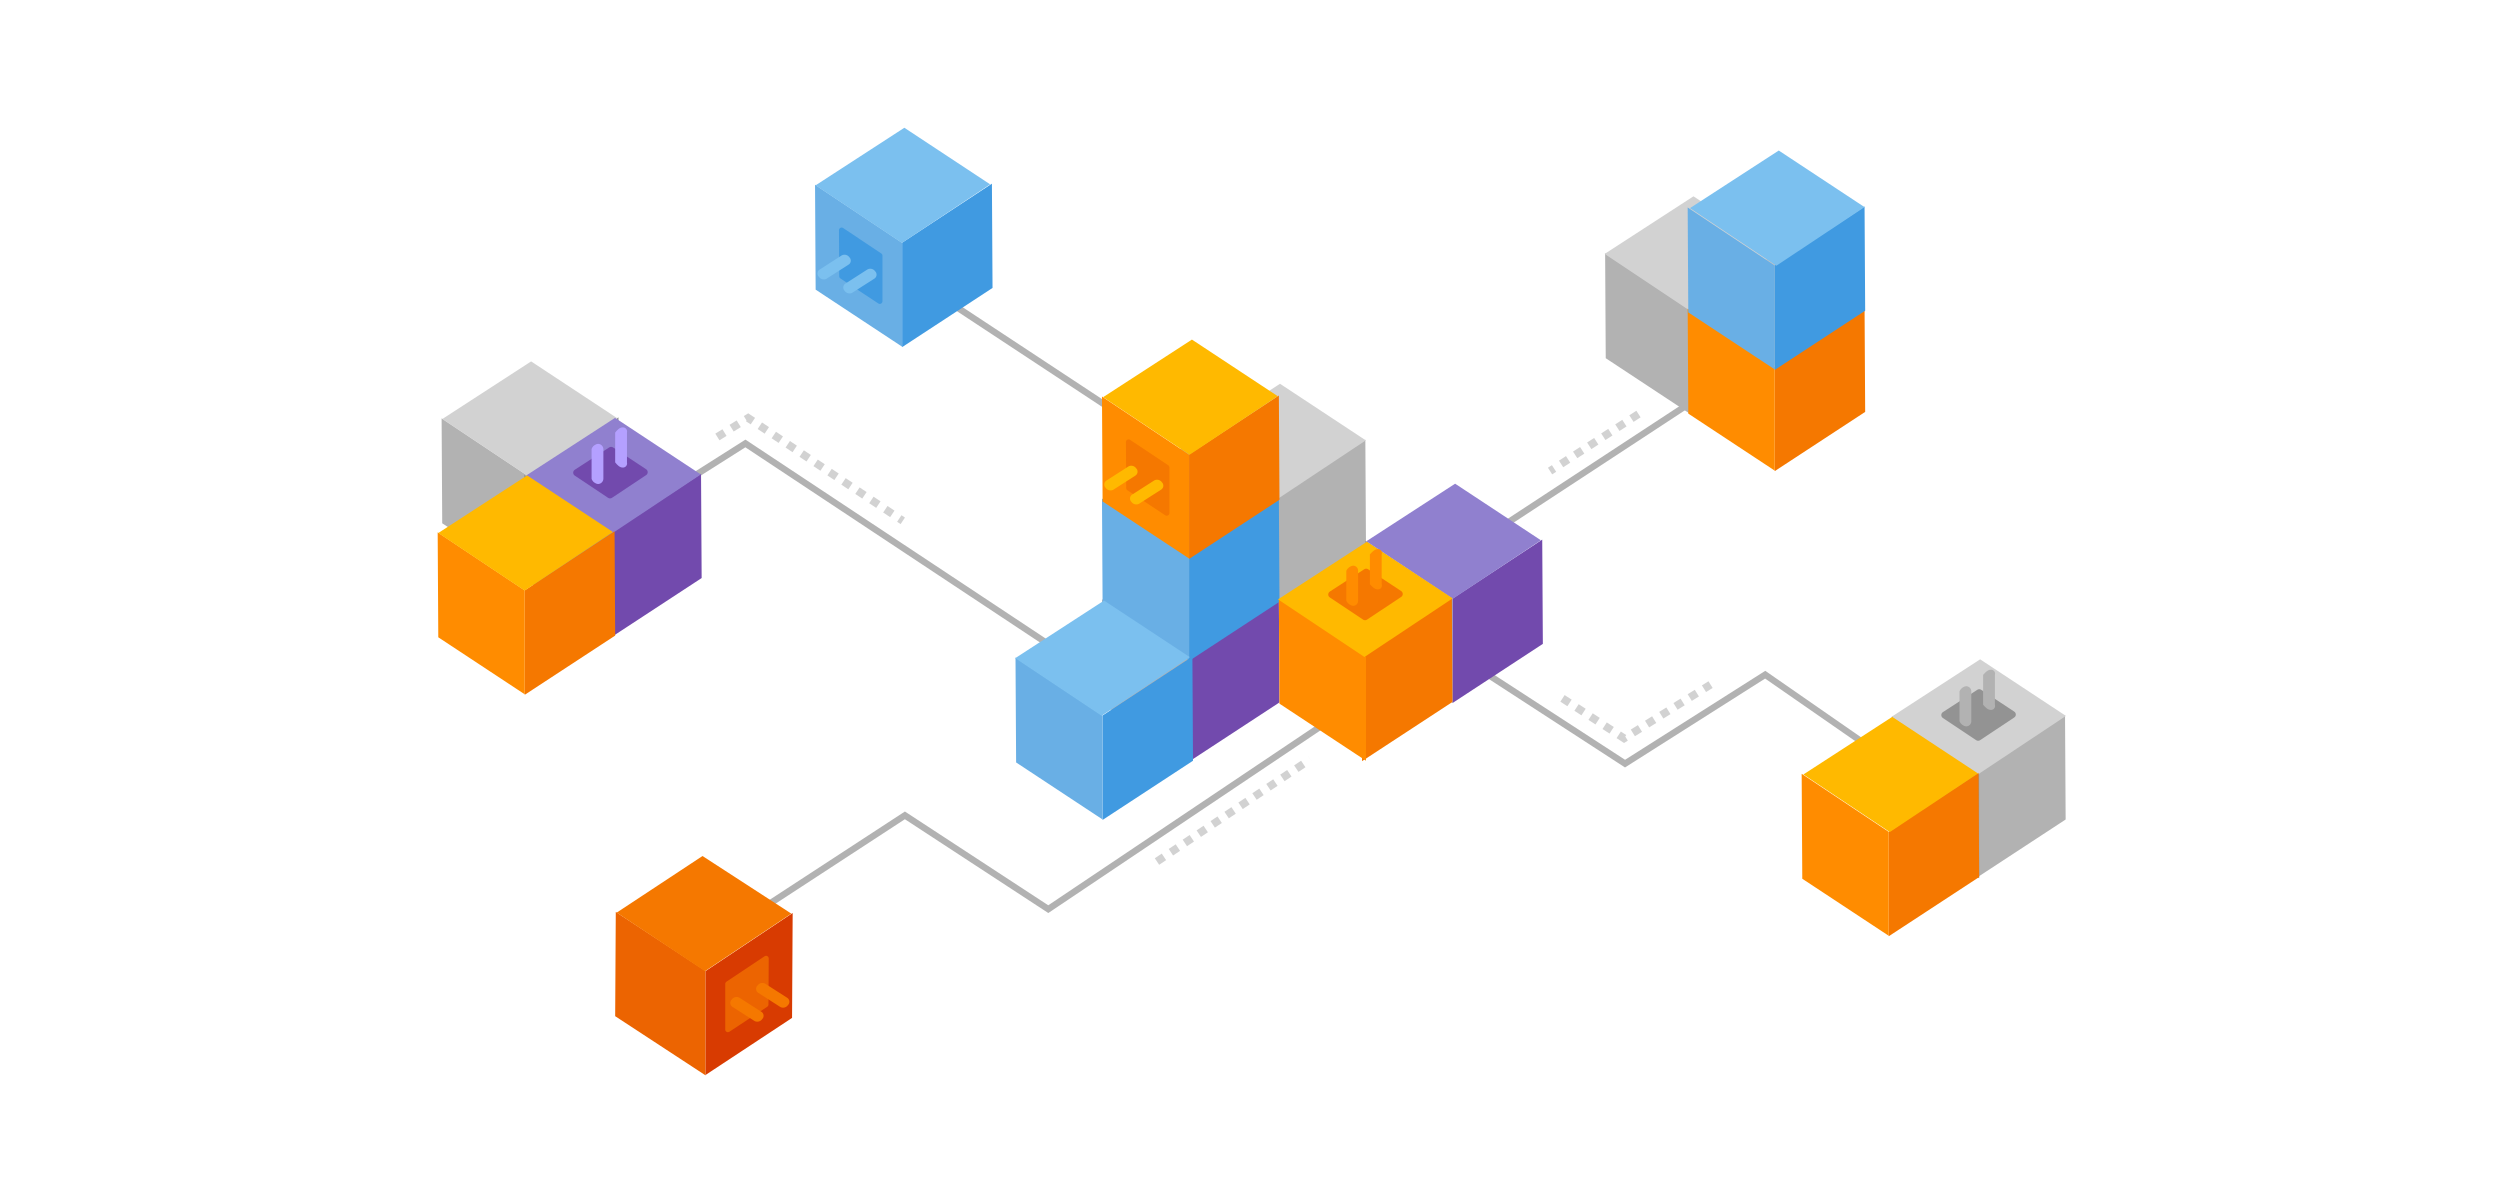
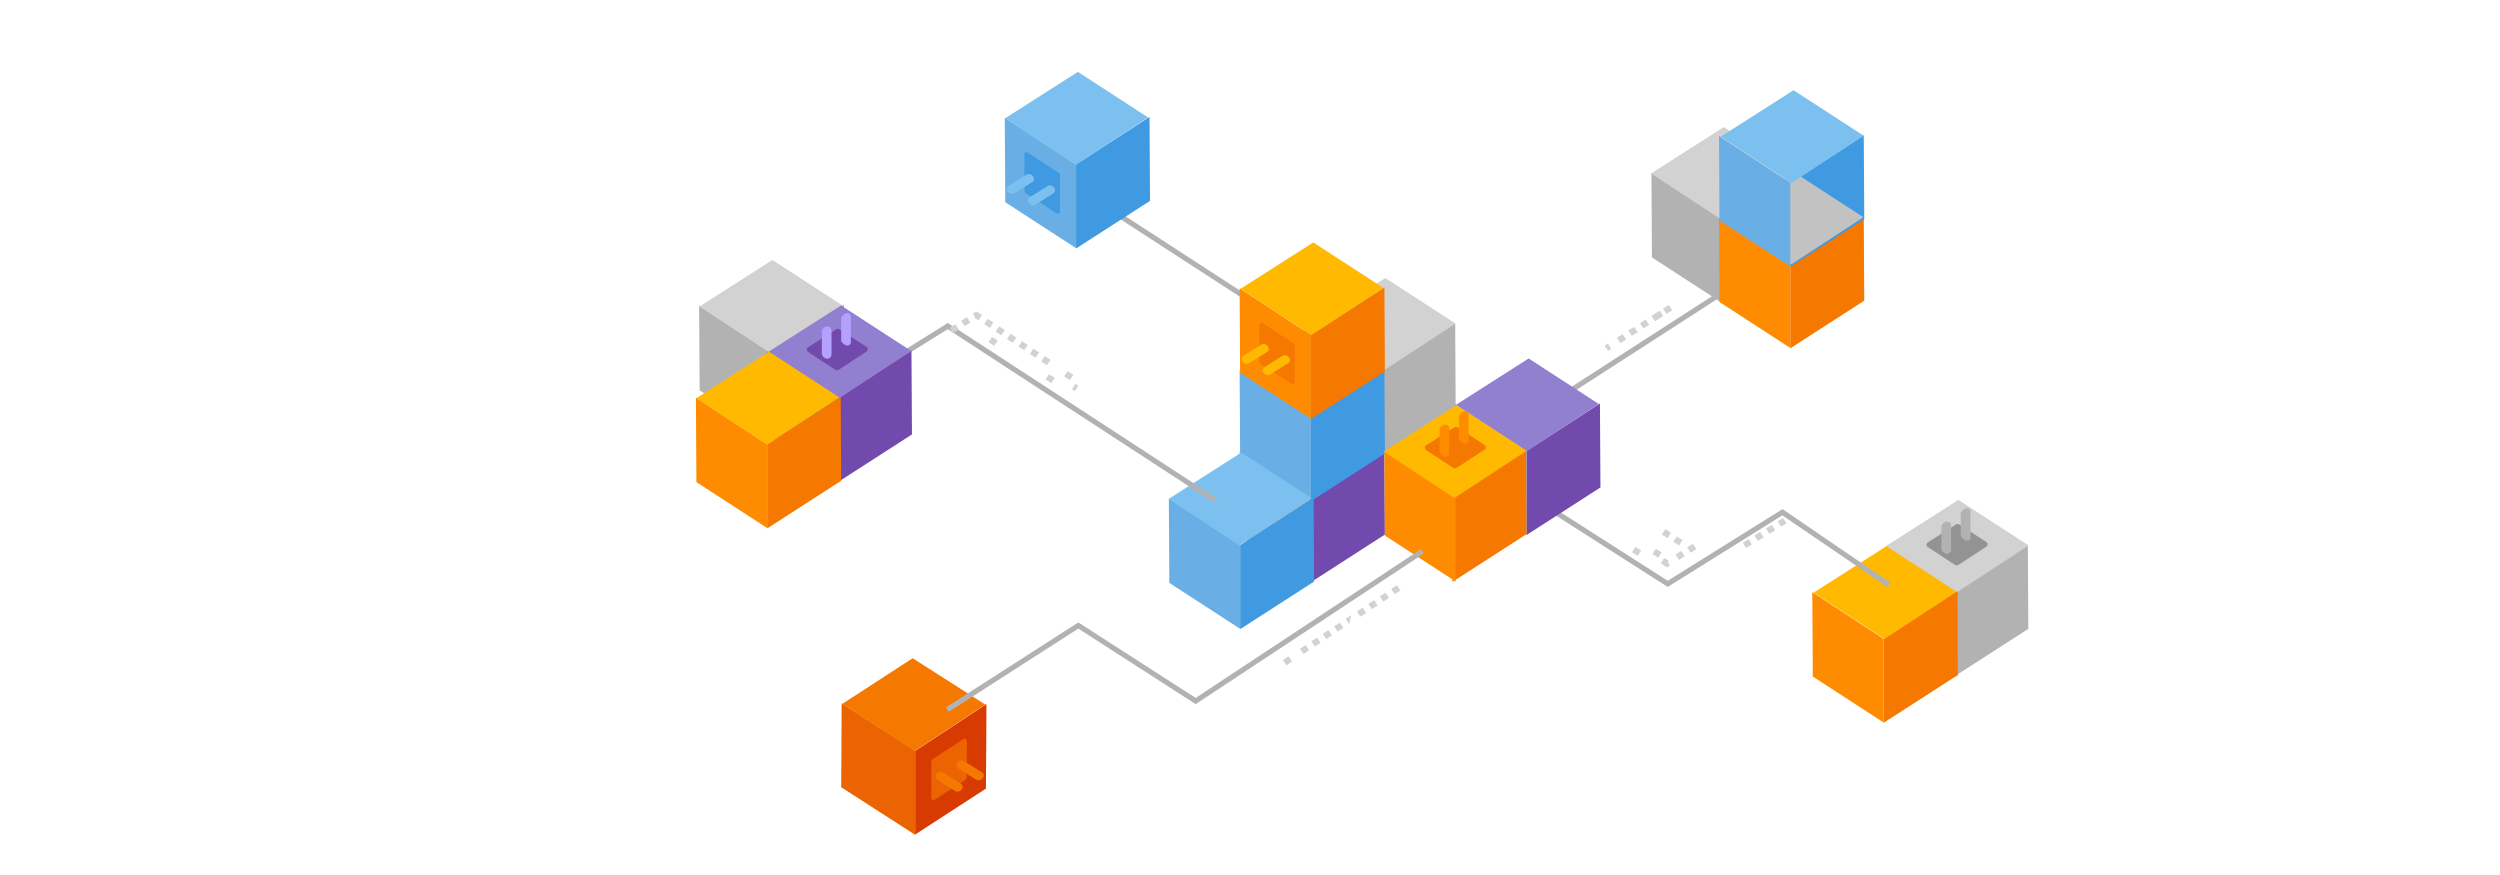
- <svg xmlns="http://www.w3.org/2000/svg" viewBox="0 0 636 300">
-   <polygon points="272.375 168.623 189.618 113.796 166.706 128.319 165.827 126.933 189.638 111.839 273.282 167.254 272.375 168.623" fill="#b2b2b2" />
-   <rect x="267.089" y="61.418" width="1.642" height="65.777" transform="translate(41.73 266.097) rotate(-56.61)" fill="#b2b2b2" />
-   <polygon points="189.949 234.688 189.051 233.313 230.204 206.447 266.674 230.303 336.718 183.3 337.633 184.663 266.686 232.273 230.203 208.41 189.949 234.688" fill="#b2b2b2" />
-   <rect x="365.708" y="120.223" width="72.037" height="1.642" transform="translate(-0.588 240.118) rotate(-33.255)" fill="#b2b2b2" />
-   <polygon points="481.794 195.352 449.044 172.627 413.402 195.241 378.123 172.33 379.018 170.953 413.413 193.29 449.085 170.656 482.731 194.002 481.794 195.352" fill="#b2b2b2" />
-   <polygon points="134.5 121.173 134.5 147.749 157.5 132.69 157.344 106.166 134.5 121.173" fill="#939393" />
-   <polygon points="134.5 121.204 134.5 147.638 112.5 133.125 112.345 106.431 134.5 121.204" fill="#b2b2b2" />
-   <polygon points="134.503 121.25 156.942 106.338 135.118 91.941 112.525 106.595 134.503 121.25" fill="#d2d2d2" />
-   <polygon points="430.5 79.176 430.5 105.751 453.5 90.692 453.344 64.168 430.5 79.176" fill="#737373" />
-   <polygon points="430.5 79.206 430.5 105.64 408.5 91.127 408.345 64.433 430.5 79.206" fill="#b2b2b2" />
-   <polygon points="430.201 79.252 452.64 64.34 430.815 49.943 408.222 64.598 430.201 79.252" fill="#d2d2d2" />
-   <polygon points="451.5 93.27 451.5 119.846 474.5 104.786 474.344 78.262 451.5 93.27" fill="#f57800" />
-   <polygon points="451.5 93.3 451.5 119.735 429.5 105.221 429.345 78.528 451.5 93.3" fill="#ff8c00" />
-   <polygon points="451.797 93.346 474.237 78.435 452.412 64.037 429.819 78.692 451.797 93.346" fill="#c2c2c2" />
-   <polygon points="324.5 126.864 324.5 153.44 347.5 138.38 347.344 111.856 324.5 126.864" fill="#b2b2b2" />
-   <polygon points="325.5 126.894 325.5 153.329 303.5 138.815 303.345 112.122 325.5 126.894" fill="#b2b2b2" />
-   <polygon points="325.016 126.94 347.456 112.029 325.631 97.631 303.038 112.286 325.016 126.94" fill="#d2d2d2" />
-   <polygon points="302.5 167.177 302.5 193.752 325.5 178.693 325.344 152.169 302.5 167.177" fill="#724aad" />
-   <polygon points="302.5 167.207 302.5 193.641 280.5 179.128 280.345 152.435 302.5 167.207" fill="#b2b2b2" />
-   <polygon points="302.611 167.253 325.05 152.342 303.226 137.944 280.632 152.599 302.611 167.253" fill="#c2c2c2" />
-   <polygon points="369.5 152.283 369.5 178.858 392.5 163.799 392.344 137.275 369.5 152.283" fill="#724aad" />
-   <polygon points="369.5 152.313 369.5 178.747 347.5 164.234 347.345 137.54 369.5 152.313" fill="#939393" />
-   <polygon points="369.566 152.359 392.005 137.447 370.18 123.05 347.587 137.705 369.566 152.359" fill="#9080cf" />
-   <polygon points="302.5 141.57 302.5 168.146 325.5 153.086 325.344 126.562 302.5 141.57" fill="#409ae1" />
-   <polygon points="302.5 141.6 302.5 168.035 280.5 153.521 280.345 126.828 302.5 141.6" fill="#69afe5" />
-   <polygon points="302.577 141.646 325.016 126.735 303.191 112.337 280.598 126.992 302.577 141.646" fill="#b2b2b2" />
-   <polygon points="302.5 115.62 302.5 142.196 325.5 127.136 325.344 100.613 302.5 115.62" fill="#f57800" />
-   <polygon points="302.5 115.65 302.5 142.085 280.5 127.572 280.345 100.878 302.5 115.65" fill="#ff8c00" />
-   <path d="M297.5,118.929v11.6a.676.676,0,0,1-1.048.565l-9.648-6.365a.675.675,0,0,1-.3-.561l-.068-11.714a.674.674,0,0,1,1.048-.565l9.719,6.48A.678.678,0,0,1,297.5,118.929Z" fill="#f57800" />
-   <polygon points="302.611 115.697 325.05 100.785 303.226 86.388 280.632 101.042 302.611 115.697" fill="#ffb900" />
-   <polygon points="280.5 182.015 280.5 208.59 303.5 193.531 303.344 167.007 280.5 182.015" fill="#409ae1" />
-   <polygon points="280.5 182.045 280.5 208.479 258.5 193.966 258.345 167.272 280.5 182.045" fill="#69afe5" />
-   <polygon points="280.255 182.091 302.694 167.179 280.87 152.782 258.276 167.437 280.255 182.091" fill="#7bc0ef" />
-   <polygon points="346.5 167.062 346.5 193.638 369.5 178.579 369.344 152.055 346.5 167.062" fill="#f57800" />
-   <polygon points="347.5 167.092 347.5 193.527 325.5 179.014 325.345 152.32 347.5 167.092" fill="#ff8c00" />
-   <polygon points="347.111 167.139 369.551 152.227 347.726 137.83 325.133 152.484 347.111 167.139" fill="#ffb900" />
-   <path d="M347.763,157.638l8.7-5.784a.891.891,0,0,0,0-1.485l-8.426-5.559a.885.885,0,0,0-.968,0l-8.763,5.685a.891.891,0,0,0-.01,1.488l8.486,5.658A.885.885,0,0,0,347.763,157.638Z" fill="#f57800" />
-   <path d="M344.227,154.124a2.182,2.182,0,0,1-1.727-1.319v-7.583a2.184,2.184,0,0,1,1.727-1.319,1.258,1.258,0,0,1,1.273,1.319v7.583A1.257,1.257,0,0,1,344.227,154.124Z" fill="#ff8c00" />
-   <path d="M350.479,149.936c-.726,0-1.314-.591-1.979-1.319v-7.583c.665-.728,1.253-1.319,1.979-1.319a.976.976,0,0,1,1.021,1.319v7.583A.976.976,0,0,1,350.479,149.936Z" fill="#ff8c00" />
-   <path d="M289.042,119.135a1.2,1.2,0,0,1-.094,1.79l-5.761,3.691a1.518,1.518,0,0,1-1.91-.506,1.2,1.2,0,0,1,.094-1.79l5.761-3.691A1.518,1.518,0,0,1,289.042,119.135Z" fill="#ffb900" />
-   <path d="M295.6,122.7a1.2,1.2,0,0,1-.1,1.79l-5.761,3.691a1.517,1.517,0,0,1-1.909-.506,1.2,1.2,0,0,1,.094-1.79l5.761-3.691A1.52,1.52,0,0,1,295.6,122.7Z" fill="#ffb900" />
-   <polygon points="155.5 135.537 155.5 162.112 178.5 147.053 178.344 120.529 155.5 135.537" fill="#724aad" />
-   <polygon points="155.5 135.567 155.5 162.001 133.5 147.488 133.345 120.794 155.5 135.567" fill="#939393" />
-   <polygon points="155.849 135.613 178.289 120.702 156.464 106.304 133.871 120.959 155.849 135.613" fill="#9080cf" />
-   <path d="M155.679,126.649l8.7-5.784a.891.891,0,0,0,0-1.485l-8.426-5.559a.883.883,0,0,0-.968,0l-8.764,5.684a.891.891,0,0,0-.009,1.488l8.486,5.658A.885.885,0,0,0,155.679,126.649Z" fill="#724aad" />
-   <path d="M152.143,123.135a1.961,1.961,0,0,1-1.643-1.318v-7.584a1.961,1.961,0,0,1,1.643-1.318,1.383,1.383,0,0,1,1.357,1.318v7.584A1.383,1.383,0,0,1,152.143,123.135Z" fill="#b4a0ff" />
-   <path d="M158.4,118.947c-.726,0-1.314-.59-1.9-1.319v-7.583c.581-.728,1.169-1.319,1.9-1.319a1.055,1.055,0,0,1,1.1,1.319v7.583A1.055,1.055,0,0,1,158.4,118.947Z" fill="#b4a0ff" />
-   <polygon points="451.5 67.526 451.5 94.101 474.5 79.042 474.344 52.518 451.5 67.526" fill="#409ae1" />
-   <polygon points="451.5 67.556 451.5 93.991 429.5 79.477 429.345 52.784 451.5 67.556" fill="#69afe5" />
-   <polygon points="451.9 67.602 474.339 52.691 452.514 38.293 429.921 52.948 451.9 67.602" fill="#7bc0ef" />
-   <polygon points="133.5 150.174 133.5 176.75 156.5 161.69 156.344 135.167 133.5 150.174" fill="#f57800" />
-   <polygon points="133.5 150.204 133.5 176.639 111.5 162.126 111.345 135.432 133.5 150.204" fill="#ff8c00" />
-   <polygon points="133.478 150.251 155.918 135.339 134.093 120.942 111.5 135.596 133.478 150.251" fill="#ffb900" />
-   <polygon points="502.5 196.966 502.5 223.541 525.5 208.482 525.344 181.958 502.5 196.966" fill="#b2b2b2" />
-   <polygon points="503.5 196.996 503.5 223.431 481.5 208.917 481.345 182.224 503.5 196.996" fill="#939393" />
-   <polygon points="503.131 197.042 525.571 182.131 503.746 167.733 481.153 182.388 503.131 197.042" fill="#d2d2d2" />
-   <polygon points="480.5 211.603 480.5 238.179 503.5 223.119 503.344 196.596 480.5 211.603" fill="#f57800" />
-   <polygon points="480.5 211.633 480.5 238.068 458.5 223.555 458.345 196.861 480.5 211.633" fill="#ff8c00" />
-   <polygon points="480.76 211.68 503.199 196.768 481.375 182.371 458.782 197.025 480.76 211.68" fill="#ffb900" />
-   <polygon points="229.5 61.733 229.5 88.308 252.5 73.249 252.344 46.725 229.5 61.733" fill="#409ae1" />
-   <polygon points="229.5 61.763 229.5 88.197 207.5 73.684 207.345 46.99 229.5 61.763" fill="#69afe5" />
-   <path d="M224.5,65.042v11.6a.676.676,0,0,1-1.048.564L213.8,70.838a.676.676,0,0,1-.3-.562l-.068-11.713A.674.674,0,0,1,214.48,58l9.718,6.479A.679.679,0,0,1,224.5,65.042Z" fill="#409ae1" />
-   <polygon points="229.452 61.809 251.892 46.897 230.067 32.5 207.474 47.155 229.452 61.809" fill="#7bc0ef" />
-   <path d="M216.088,65.453a1.2,1.2,0,0,1-.094,1.79l-5.761,3.691a1.518,1.518,0,0,1-1.91-.506,1.2,1.2,0,0,1,.095-1.79l5.761-3.691A1.517,1.517,0,0,1,216.088,65.453Z" fill="#7bc0ef" />
-   <path d="M222.646,69.018a1.2,1.2,0,0,1-.094,1.79L216.791,74.5a1.518,1.518,0,0,1-1.91-.506,1.2,1.2,0,0,1,.094-1.79l5.761-3.691A1.519,1.519,0,0,1,222.646,69.018Z" fill="#7bc0ef" />
-   <polygon points="179.5 247.002 179.5 273.578 156.5 258.518 156.656 231.995 179.5 247.002" fill="#ec6401" />
-   <polygon points="179.5 247.032 179.5 273.467 201.5 258.954 201.655 232.26 179.5 247.032" fill="#d83b01" />
-   <path d="M184.5,250.311v11.6a.675.675,0,0,0,1.048.564l9.648-6.364a.675.675,0,0,0,.3-.561l.068-11.714a.674.674,0,0,0-1.048-.565l-9.718,6.48A.677.677,0,0,0,184.5,250.311Z" fill="#ec6401" />
-   <polygon points="179.332 247.079 156.892 232.167 178.717 217.769 201.31 232.424 179.332 247.079" fill="#f57800" />
-   <path d="M192.7,250.722a1.2,1.2,0,0,0,.094,1.79l5.761,3.692a1.521,1.521,0,0,0,1.91-.506,1.2,1.2,0,0,0-.095-1.79l-5.761-3.692A1.519,1.519,0,0,0,192.7,250.722Z" fill="#f57800" />
-   <path d="M186.138,254.288a1.2,1.2,0,0,0,.094,1.789l5.761,3.692a1.519,1.519,0,0,0,1.91-.506,1.2,1.2,0,0,0-.094-1.79l-5.761-3.691A1.518,1.518,0,0,0,186.138,254.288Z" fill="#f57800" />
-   <path d="M229.113,133.333l-.888-.591,1.107-1.666.888.591Zm-2.662-1.77-1.773-1.18,1.107-1.666,1.774,1.179ZM222.9,129.2l-1.774-1.181,1.109-1.664,1.773,1.181Zm-3.547-2.359-1.773-1.18L218.691,124l1.774,1.18Zm-3.546-2.36-1.774-1.179,1.108-1.666,1.773,1.179Zm-3.547-2.359-1.774-1.18,1.108-1.666,1.773,1.18Zm-3.548-2.359-1.773-1.18,1.109-1.666,1.773,1.18ZM205.17,117.4l-1.773-1.179,1.107-1.666,1.774,1.179Zm-3.546-2.359-1.774-1.18,1.108-1.666,1.773,1.18Zm-3.547-2.359-1.774-1.18,1.108-1.666,1.773,1.18Zm-15.052-.668-1.05-1.7,1.813-1.117,1.049,1.7Zm11.5-1.692-1.774-1.18,1.108-1.666,1.773,1.18Zm-7.88-.545-1.049-1.7,1.812-1.119,1.05,1.7Zm4.332-1.815-.669-.445-.038.023-.05-.082-.446-.3.137-.2-.69-1.12,1.128-.695,1.737,1.156Z" fill="#d2d2d2" />
-   <path d="M294.888,220l-1.109-1.664,1.772-1.182,1.11,1.664Zm3.545-2.363-1.11-1.664,1.773-1.182,1.109,1.664Zm3.544-2.363-1.109-1.664,1.772-1.181,1.11,1.664Zm3.545-2.363-1.109-1.664,1.772-1.182,1.109,1.665Zm3.544-2.363-1.109-1.664,1.772-1.182,1.109,1.664Zm3.545-2.363-1.11-1.664,1.773-1.182L314.383,207Zm3.544-2.363-1.109-1.664,1.772-1.181,1.11,1.664Zm3.545-2.363-1.11-1.664,1.773-1.182,1.109,1.664Zm3.545-2.363-1.11-1.664,1.772-1.182,1.11,1.664Zm3.544-2.364-1.109-1.664,1.772-1.18,1.109,1.664Zm3.544-2.362-1.109-1.664L331,193.523l1.109,1.665Zm3.555-2.37-1.119-1.657.01-.007Z" fill="#d2d2d2" />
-   <path d="M413.155,189.018l-1.9-1.237,1.089-1.677,1.372.89-.247.381.65,1.047Zm2.768-1.72-1.055-1.7,1.809-1.124,1.056,1.7Zm-6.46-.676-1.787-1.159,1.089-1.678,1.787,1.159Zm10.079-1.572-1.056-1.7,1.81-1.124,1.056,1.7ZM405.89,184.3l-1.787-1.159,1.088-1.678,1.787,1.159Zm17.27-1.5-1.055-1.7,1.81-1.124,1.055,1.7Zm-20.844-.818-1.787-1.159,1.089-1.678,1.787,1.16Zm24.463-1.429-1.055-1.7,1.809-1.124,1.056,1.7Zm-28.037-.89-1.786-1.159,1.088-1.678,1.787,1.159Zm31.656-1.358-1.056-1.7,1.81-1.124,1.056,1.7Zm3.619-2.248-1.056-1.7,1.678-1.042,1.055,1.7Z" fill="#d2d2d2" />
-   <path d="M394.875,120.674l-1.083-1.682,1.015-.654,1.084,1.682Zm2.806-1.808-1.084-1.681,1.79-1.155,1.084,1.682Zm3.581-2.307-1.084-1.682,1.79-1.154,1.084,1.681Zm3.581-2.308-1.084-1.682,1.79-1.154,1.084,1.682Zm3.58-2.308-1.084-1.681,1.791-1.155,1.084,1.682ZM412,109.636l-1.084-1.682,1.79-1.154,1.084,1.681Zm3.581-2.308-1.084-1.682,1.791-1.154,1.083,1.682Z" fill="#d2d2d2" />
-   <path d="M503.729,188.305l8.7-5.784a.891.891,0,0,0,0-1.485L504,175.477a.885.885,0,0,0-.968,0l-8.763,5.685a.891.891,0,0,0-.01,1.488l8.486,5.658A.885.885,0,0,0,503.729,188.305Z" fill="#939393" />
-   <path d="M500.193,184.791a2.089,2.089,0,0,1-1.693-1.319v-7.583a2.09,2.09,0,0,1,1.693-1.318,1.305,1.305,0,0,1,1.307,1.318v7.583A1.306,1.306,0,0,1,500.193,184.791Z" fill="#b2b2b2" />
-   <path d="M506.445,180.6c-.726,0-1.314-.591-1.945-1.319V171.7c.631-.728,1.219-1.319,1.945-1.319A1.006,1.006,0,0,1,507.5,171.7v7.583A1.006,1.006,0,0,1,506.445,180.6Z" fill="#b2b2b2" />
+ <svg xmlns="http://www.w3.org/2000/svg" width="400" height="140">
+   <g>
+     <rect fill="none" id="canvas_background" height="142" width="402" y="-1" x="-1" />
+   </g>
+   <g>
+     <g stroke="null" id="svg_83">
+       <polygon stroke="null" id="svg_12" fill="#f57800" points="286.442,42.273 286.442,55.731 298.282,48.104 298.202,34.673 286.442,42.273 " />
+       <polygon stroke="null" id="svg_48" fill="#409ae1" points="286.442,29.237 286.442,42.694 298.282,35.068 298.202,21.637 286.442,29.237 " />
+       <polygon stroke="null" id="svg_66" fill="#ec6401" points="146.428,120.12 146.428,133.578 134.589,125.952 134.669,112.521 146.428,120.12 " />
+       <polygon stroke="null" id="svg_67" fill="#d83b01" points="146.428,120.136 146.428,133.522 157.753,126.173 157.833,112.655 146.428,120.136 " />
+       <path stroke="null" id="svg_68" fill="#ec6401" d="m149.002,121.796l0,5.874a0.347,0.342 0 0 0 0.539,0.286l4.966,-3.223a0.347,0.342 0 0 0 0.154,-0.284l0.035,-5.932a0.347,0.341 0 0 0 -0.539,-0.286l-5.002,3.281a0.348,0.343 0 0 0 -0.153,0.284z" />
+       <polygon stroke="null" id="svg_69" fill="#f57800" points="146.342,120.159 134.791,112.608 146.025,105.317 157.655,112.738 146.342,120.159 " />
+       <path stroke="null" id="svg_70" fill="#f57800" d="m153.223,122.004a0.618,0.608 0 0 0 0.048,0.906l2.966,1.87a0.783,0.77 0 0 0 0.983,-0.256a0.618,0.608 0 0 0 -0.049,-0.906l-2.966,-1.87a0.782,0.769 0 0 0 -0.983,0.256z" />
+       <path stroke="null" id="svg_71" fill="#f57800" d="m149.845,123.81a0.618,0.608 0 0 0 0.048,0.906l2.966,1.87a0.782,0.769 0 0 0 0.983,-0.256a0.618,0.608 0 0 0 -0.048,-0.906l-2.966,-1.869a0.781,0.769 0 0 0 -0.983,0.256z" />
+       <polygon stroke="null" id="svg_54" fill="#b2b2b2" points="312.695,94.783 312.695,108.24 324.534,100.614 324.454,87.183 312.695,94.783 " />
+       <polygon stroke="null" id="svg_55" fill="#939393" points="313.21,94.798 313.21,108.184 301.885,100.835 301.805,87.318 313.21,94.798 " />
+       <polygon stroke="null" id="svg_56" fill="#d2d2d2" points="313.02,94.821 324.571,87.271 313.336,79.98 301.706,87.401 313.02,94.821 " />
+       <polygon stroke="null" id="svg_57" fill="#f57800" points="301.37,102.195 301.37,115.653 313.21,108.026 313.129,94.596 301.37,102.195 " />
+       <polygon stroke="null" id="svg_58" fill="#ff8c00" points="301.37,102.21 301.37,115.596 290.046,108.247 289.966,94.73 301.37,102.21 " />
+       <polygon stroke="null" id="svg_59" fill="#ffb900" points="301.504,102.234 313.055,94.683 301.821,87.392 290.191,94.813 301.504,102.234 " />
+       <path stroke="null" id="svg_76" fill="#939393" d="m313.328,90.397l4.478,-2.929a0.459,0.451 0 0 0 0,-0.752l-4.339,-2.815a0.456,0.448 0 0 0 -0.498,0l-4.511,2.879a0.459,0.451 0 0 0 -0.005,0.753l4.368,2.865a0.456,0.448 0 0 0 0.507,-0.002z" />
+       <path stroke="null" id="svg_77" fill="#b2b2b2" d="m311.507,88.618a1.075,1.058 0 0 1 -0.871,-0.668l0,-3.84a1.076,1.058 0 0 1 0.871,-0.667a0.672,0.661 0 0 1 0.673,0.667l0,3.84a0.672,0.661 0 0 1 -0.673,0.668z" />
+       <path stroke="null" id="svg_78" fill="#b2b2b2" d="m314.726,86.495c-0.374,0 -0.676,-0.299 -1.001,-0.668l0,-3.839c0.325,-0.369 0.627,-0.668 1.001,-0.668a0.518,0.509 0 0 1 0.543,0.668l0,3.84a0.518,0.509 0 0 1 -0.543,0.667z" />
+       <rect stroke="null" id="svg_2" fill="#b2b2b2" transform="matrix(0.2832891,-0.4228021,0.4297937,0.2786808,-50.67831,73.27716) " height="65.777" width="1.642" y="327.515" x="308.819" />
+       <rect stroke="null" id="svg_4" fill="#b2b2b2" transform="matrix(0.43046,-0.2776838,0.2822757,0.4234576,-13.79972,14.79134) " height="1.642" width="72.037" y="360.341" x="365.12" />
+       <polygon stroke="null" id="svg_5" fill="#b2b2b2" points="302.036,93.966 285.178,82.458 266.831,93.909 248.671,82.308 249.132,81.61 266.837,92.921 285.199,81.46 302.519,93.282 302.036,93.966 " />
+       <polygon stroke="null" id="svg_9" fill="#737373" points="275.632,35.136 275.632,48.593 287.472,40.967 287.392,27.536 275.632,35.136 " />
+       <polygon stroke="null" id="svg_10" fill="#b2b2b2" points="275.632,35.151 275.632,48.537 264.308,41.188 264.228,27.67 275.632,35.151 " />
+       <polygon stroke="null" id="svg_11" fill="#d2d2d2" points="275.479,35.174 287.029,27.623 275.795,20.333 264.165,27.754 275.479,35.174 " />
+       <polygon stroke="null" id="svg_13" fill="#ff8c00" points="286.442,42.288 286.442,55.674 275.118,48.325 275.038,34.808 286.442,42.288 " />
+       <polygon stroke="null" id="svg_14" fill="#c2c2c2" points="286.595,42.311 298.146,34.761 286.912,27.47 275.282,34.891 286.595,42.311 " />
+       <polygon stroke="null" id="svg_15" fill="#b2b2b2" points="221.068,59.284 221.068,72.742 232.908,65.116 232.827,51.685 221.068,59.284 " />
+       <polygon stroke="null" id="svg_16" fill="#b2b2b2" points="221.583,59.3 221.583,72.686 210.258,65.336 210.178,51.819 221.583,59.3 " />
+       <polygon stroke="null" id="svg_17" fill="#d2d2d2" points="221.334,59.323 232.885,51.772 221.65,44.481 210.02,51.902 221.334,59.323 " />
+       <polygon stroke="null" id="svg_18" fill="#724aad" points="209.743,79.698 209.743,93.155 221.583,85.53 221.503,72.098 209.743,79.698 " />
+       <polygon stroke="null" id="svg_19" fill="#b2b2b2" points="209.743,79.713 209.743,93.099 198.419,85.75 198.339,72.233 209.743,79.713 " />
+       <polygon stroke="null" id="svg_20" fill="#c2c2c2" points="209.801,79.737 221.351,72.186 210.117,64.895 198.487,72.316 209.801,79.737 " />
+       <polygon stroke="null" id="svg_21" fill="#724aad" points="244.232,72.156 244.232,85.613 256.072,77.988 255.991,64.556 244.232,72.156 " />
+       <polygon stroke="null" id="svg_22" fill="#939393" points="244.232,72.171 244.232,85.557 232.908,78.208 232.828,64.691 244.232,72.171 " />
+       <polygon stroke="null" id="svg_23" fill="#9080cf" points="244.266,72.195 255.817,64.643 244.582,57.353 232.952,64.774 244.266,72.195 " />
+       <polygon stroke="null" id="svg_24" fill="#409ae1" points="209.743,66.731 209.743,80.189 221.583,72.563 221.503,59.131 209.743,66.731 " />
+       <polygon stroke="null" id="svg_25" fill="#69afe5" points="209.743,66.746 209.743,80.133 198.419,72.783 198.339,59.266 209.743,66.746 " />
+       <polygon stroke="null" id="svg_26" fill="#b2b2b2" points="209.783,66.77 221.334,59.219 210.099,51.928 198.469,59.349 209.783,66.77 " />
+       <polygon stroke="null" id="svg_27" fill="#f57800" points="209.743,53.591 209.743,67.048 221.583,59.422 221.503,45.991 209.743,53.591 " />
+       <polygon stroke="null" id="svg_28" fill="#ff8c00" points="209.743,53.606 209.743,66.992 198.419,59.643 198.339,46.126 209.743,53.606 " />
+       <path stroke="null" id="svg_29" fill="#f57800" d="m207.17,55.266l0,5.874a0.348,0.342 0 0 1 -0.539,0.286l-4.966,-3.223a0.347,0.342 0 0 1 -0.154,-0.284l-0.035,-5.932a0.347,0.341 0 0 1 0.539,-0.286l5.003,3.281a0.349,0.343 0 0 1 0.153,0.284z" />
+       <polygon stroke="null" id="svg_30" fill="#ffb900" points="209.801,53.63 221.351,46.078 210.117,38.788 198.487,46.209 209.801,53.63 " />
+       <polygon stroke="null" id="svg_31" fill="#409ae1" points="198.419,87.212 198.419,100.669 210.258,93.044 210.178,79.612 198.419,87.212 " />
+       <polygon stroke="null" id="svg_32" fill="#69afe5" points="198.419,87.227 198.419,100.613 187.094,93.264 187.014,79.746 198.419,87.227 " />
+       <polygon stroke="null" id="svg_33" fill="#7bc0ef" points="198.293,87.25 209.843,79.699 198.609,72.409 186.979,79.83 198.293,87.25 " />
+       <polygon stroke="null" id="svg_34" fill="#f57800" points="232.393,79.64 232.393,93.098 244.232,85.472 244.152,72.041 232.393,79.64 " />
+       <polygon stroke="null" id="svg_35" fill="#ff8c00" points="232.908,79.655 232.908,93.041 221.583,85.692 221.503,72.175 232.908,79.655 " />
+       <polygon stroke="null" id="svg_36" fill="#ffb900" points="232.707,79.679 244.259,72.128 233.024,64.837 221.394,72.258 232.707,79.679 " />
+       <path stroke="null" id="svg_37" fill="#f57800" d="m233.043,74.868l4.478,-2.929a0.459,0.451 0 0 0 0,-0.752l-4.337,-2.815a0.456,0.448 0 0 0 -0.498,0l-4.511,2.879a0.459,0.451 0 0 0 -0.005,0.753l4.368,2.865a0.456,0.448 0 0 0 0.505,-0.002z" />
+       <path stroke="null" id="svg_38" fill="#ff8c00" d="m231.223,73.088a1.123,1.105 0 0 1 -0.889,-0.668l0,-3.84a1.124,1.106 0 0 1 0.889,-0.668a0.648,0.637 0 0 1 0.655,0.668l0,3.84a0.647,0.637 0 0 1 -0.655,0.668z" />
+       <path stroke="null" id="svg_39" fill="#ff8c00" d="m234.441,70.968c-0.374,0 -0.676,-0.299 -1.019,-0.668l0,-3.84c0.342,-0.369 0.645,-0.668 1.019,-0.668a0.502,0.494 0 0 1 0.526,0.668l0,3.84a0.502,0.494 0 0 1 -0.526,0.668z" />
+       <path stroke="null" id="svg_40" fill="#ffb900" d="m202.816,55.371a0.618,0.608 0 0 1 -0.048,0.906l-2.966,1.869a0.781,0.769 0 0 1 -0.983,-0.256a0.618,0.608 0 0 1 0.048,-0.906l2.966,-1.869a0.781,0.769 0 0 1 0.983,0.256z" />
+       <path stroke="null" id="svg_41" fill="#ffb900" d="m206.192,57.176a0.618,0.608 0 0 1 -0.051,0.906l-2.966,1.869a0.781,0.768 0 0 1 -0.983,-0.256a0.618,0.608 0 0 1 0.048,-0.906l2.966,-1.869a0.782,0.77 0 0 1 0.986,0.256z" />
+       <polygon stroke="null" id="svg_49" fill="#69afe5" points="286.442,29.252 286.442,42.638 275.118,35.288 275.038,21.771 286.442,29.252 " />
+       <polygon stroke="null" id="svg_50" fill="#7bc0ef" points="286.648,29.275 298.199,21.724 286.964,14.433 275.334,21.855 286.648,29.275 " />
+       <polygon stroke="null" id="svg_60" fill="#409ae1" points="172.166,26.303 172.166,39.76 184.006,32.135 183.925,18.703 172.166,26.303 " />
+       <polygon stroke="null" id="svg_61" fill="#69afe5" points="172.166,26.318 172.166,39.704 160.842,32.355 160.762,18.838 172.166,26.318 " />
+       <path stroke="null" id="svg_62" fill="#409ae1" d="m169.592,27.979l0,5.874a0.348,0.342 0 0 1 -0.539,0.286l-4.968,-3.225a0.348,0.342 0 0 1 -0.154,-0.285l-0.035,-5.931a0.347,0.341 0 0 1 0.539,-0.285l5.002,3.281a0.35,0.344 0 0 1 0.155,0.285z" />
+       <polygon stroke="null" id="svg_63" fill="#7bc0ef" points="172.141,26.342 183.693,18.79 172.458,11.5 160.828,18.921 172.141,26.342 " />
+       <path stroke="null" id="svg_64" fill="#7bc0ef" d="m165.262,28.187a0.618,0.608 0 0 1 -0.048,0.906l-2.966,1.869a0.781,0.769 0 0 1 -0.983,-0.256a0.618,0.608 0 0 1 0.049,-0.906l2.966,-1.869a0.781,0.768 0 0 1 0.983,0.256z" />
+       <path stroke="null" id="svg_65" fill="#7bc0ef" d="m168.638,29.992a0.618,0.608 0 0 1 -0.048,0.906l-2.966,1.87a0.781,0.769 0 0 1 -0.983,-0.256a0.618,0.608 0 0 1 0.048,-0.906l2.966,-1.869a0.782,0.769 0 0 1 0.983,0.256z" />
+       <path stroke="null" id="svg_73" fill="#d2d2d2" d="m205.825,106.447l-0.571,-0.843l0.912,-0.599l0.571,0.843l-0.913,0.599zm2.737,-1.795l-0.571,-0.843l0.913,-0.599l0.571,0.843l-0.912,0.599zm1.824,-1.197l-0.571,-0.843l0.912,-0.598l0.571,0.843l-0.913,0.598zm1.825,-1.197l-0.571,-0.843l0.912,-0.599l0.571,0.843l-0.912,0.598zm1.824,-1.197l-0.571,-0.843l0.912,-0.599l0.571,0.843l-0.912,0.599zm1.825,-1.197l-0.571,-0.843l0.913,-0.599l-0.342,1.44l0.001,0.002zm1.824,-1.197l-0.571,-0.843l0.912,-0.598l0.571,0.843l-0.913,0.598zm1.825,-1.197l-0.571,-0.843l0.913,-0.599l0.571,0.843l-0.912,0.599zm1.825,-1.197l-0.571,-0.843l0.912,-0.599l0.571,0.843l-0.912,0.599zm1.824,-1.197l-0.571,-0.843l0.912,-0.598l0.571,0.843l-0.912,0.598zm1.824,-1.196l-0.571,-0.843l0.002,-0.001l0.571,0.843l-0.002,0zm1.83,-1.2l-0.576,-0.839l0.005,-0.004l0.571,0.843z" />
+       <path stroke="null" id="svg_74" fill="#d2d2d2" d="m266.704,90.758l-0.978,-0.626l0.561,-0.849l0.706,0.451l-0.127,0.193l0.335,0.53l-0.496,0.302zm1.921,-1.173l-0.543,-0.861l0.931,-0.569l0.544,0.861l-0.932,0.569zm-3.325,-0.342l-0.92,-0.587l0.561,-0.85l0.92,0.587l-0.561,0.85zm5.188,-0.796l-0.544,-0.861l0.932,-0.569l0.544,0.861l-0.932,0.569zm-8.455,0.491l-0.92,-0.587l0.56,-0.85l0.92,0.587l-0.56,0.85zm17.345,-1.251l-0.543,-0.861l0.932,-0.569l0.543,0.861l-0.932,0.569zm-10.73,-0.414l-0.92,-0.587l0.561,-0.85l0.92,0.587l-0.561,0.849zm12.593,-0.724l-0.543,-0.861l0.931,-0.569l0.544,0.861l-0.932,0.569zm-14.432,-0.451l-0.919,-0.587l0.56,-0.85l0.92,0.587l-0.561,0.85zm16.295,-0.688l-0.544,-0.861l0.932,-0.569l0.544,0.861l-0.932,0.569zm1.863,-1.138l-0.544,-0.861l0.864,-0.528l0.543,0.861l-0.863,0.528z" />
+       <path stroke="null" id="svg_75" fill="#d2d2d2" d="m257.294,56.15l-0.557,-0.852l0.522,-0.331l0.558,0.852l-0.523,0.331zm1.967,-1.247l-0.558,-0.851l0.921,-0.585l0.558,0.852l-0.921,0.584zm1.843,-1.168l-0.558,-0.852l0.921,-0.584l0.558,0.851l-0.921,0.585zm1.843,-1.169l-0.558,-0.852l0.921,-0.584l0.558,0.852l-0.921,0.584zm1.843,-1.169l-0.558,-0.851l0.922,-0.585l0.558,0.852l-0.922,0.584zm0.396,-0.253l-0.558,-0.852l0.921,-0.584l0.558,0.851l-0.921,0.585zm1.447,-0.916l-0.558,-0.852l0.922,-0.584l0.557,0.852l-0.921,0.584z" />
+       <polygon stroke="null" id="svg_1" fill="#b2b2b2" points="194.236,80.43 151.637,52.667 139.842,60.021 139.39,59.319 151.647,51.676 194.703,79.737 194.236,80.43 " />
+       <polygon stroke="null" id="svg_3" fill="#b2b2b2" points="151.807,113.885 151.345,113.188 172.529,99.584 191.302,111.664 227.357,87.863 227.828,88.553 191.308,112.662 172.528,100.578 151.807,113.885 " />
+       <polygon stroke="null" id="svg_6" fill="#939393" points="123.264,56.403 123.264,69.86 135.104,62.235 135.023,48.803 123.264,56.403 " />
+       <polygon stroke="null" id="svg_7" fill="#b2b2b2" points="123.264,56.418 123.264,69.804 111.94,62.455 111.86,48.937 123.264,56.418 " />
+       <polygon stroke="null" id="svg_8" fill="#d2d2d2" points="123.266,56.442 134.816,48.89 123.582,41.6 111.952,49.021 123.266,56.442 " />
+       <polygon stroke="null" id="svg_42" fill="#724aad" points="134.074,63.676 134.074,77.133 145.914,69.508 145.833,56.076 134.074,63.676 " />
+       <polygon stroke="null" id="svg_43" fill="#939393" points="134.074,63.691 134.074,77.077 122.749,69.728 122.67,56.211 134.074,63.691 " />
+       <polygon stroke="null" id="svg_44" fill="#9080cf" points="134.254,63.715 145.805,56.164 134.57,48.873 122.94,56.294 134.254,63.715 " />
+       <path stroke="null" id="svg_45" fill="#724aad" d="m134.166,59.176l4.478,-2.929a0.459,0.451 0 0 0 0,-0.752l-4.337,-2.815a0.455,0.447 0 0 0 -0.498,0l-4.511,2.878a0.459,0.451 0 0 0 -0.005,0.753l4.368,2.865a0.456,0.448 0 0 0 0.505,-0.001z" />
+       <path stroke="null" id="svg_46" fill="#b4a0ff" d="m132.346,57.396a1.009,0.993 0 0 1 -0.846,-0.667l0,-3.84a1.009,0.993 0 0 1 0.846,-0.667a0.712,0.7 0 0 1 0.699,0.667l0,3.84a0.712,0.7 0 0 1 -0.699,0.667z" />
+       <path stroke="null" id="svg_47" fill="#b4a0ff" d="m135.567,55.275c-0.374,0 -0.676,-0.299 -0.978,-0.668l0,-3.84c0.299,-0.369 0.602,-0.668 0.978,-0.668a0.543,0.534 0 0 1 0.566,0.668l0,3.84a0.543,0.534 0 0 1 -0.566,0.668z" />
+       <polygon stroke="null" id="svg_51" fill="#f57800" points="122.749,71.088 122.749,84.546 134.589,76.92 134.509,63.489 122.749,71.088 " />
+       <polygon stroke="null" id="svg_52" fill="#ff8c00" points="122.749,71.103 122.749,84.49 111.425,77.141 111.345,63.623 122.749,71.103 " />
+       <polygon stroke="null" id="svg_53" fill="#ffb900" points="122.738,71.127 134.289,63.576 123.055,56.286 111.425,63.706 122.738,71.127 " />
+       <path stroke="null" id="svg_72" fill="#d2d2d2" d="m171.967,62.56l-0.457,-0.299l0.57,-0.844l0.457,0.299l-0.57,0.844zm-0.8,-1.74l-0.913,-0.598l0.57,-0.844l0.913,0.597l-0.57,0.844zm-2.968,0.491l-0.913,-0.598l0.571,-0.843l0.913,0.598l-0.57,0.843zm1.142,-1.686l-0.913,-0.598l-1.826,-1.194l0.913,0.598l1.825,1.194zm-1.825,-1.195l-0.913,-0.597l0.57,-0.844l0.913,0.597l-0.57,0.844zm-1.826,-1.195l-0.913,-0.598l0.57,-0.844l0.913,0.598l-0.57,0.844zm-1.826,-1.195l-0.913,-0.598l0.571,-0.844l0.913,0.598l-0.571,0.844zm-4.792,-0.706l-0.913,-0.597l0.57,-0.844l0.913,0.597l-0.57,0.844zm2.967,-0.489l-0.913,-0.598l0.57,-0.844l0.913,0.598l-0.57,0.844zm-1.826,-1.195l-0.913,-0.598l0.57,-0.844l0.913,0.598l-0.57,0.844zm-7.748,-0.338l-0.54,-0.861l0.933,-0.566l0.54,0.861l-0.933,0.566zm5.92,-0.857l-0.913,-0.598l0.57,-0.844l0.913,0.598l-0.57,0.844zm-4.056,-0.276l-0.54,-0.861l0.933,-0.567l0.54,0.861l-0.933,0.567zm2.23,-0.919l-0.344,-0.225l-0.02,0.012l-0.026,-0.042l-0.23,-0.152l0.071,-0.101l-0.355,-0.567l0.581,-0.352l0.894,0.585l-0.571,0.842z" />
+     </g>
+   </g>
</svg>
